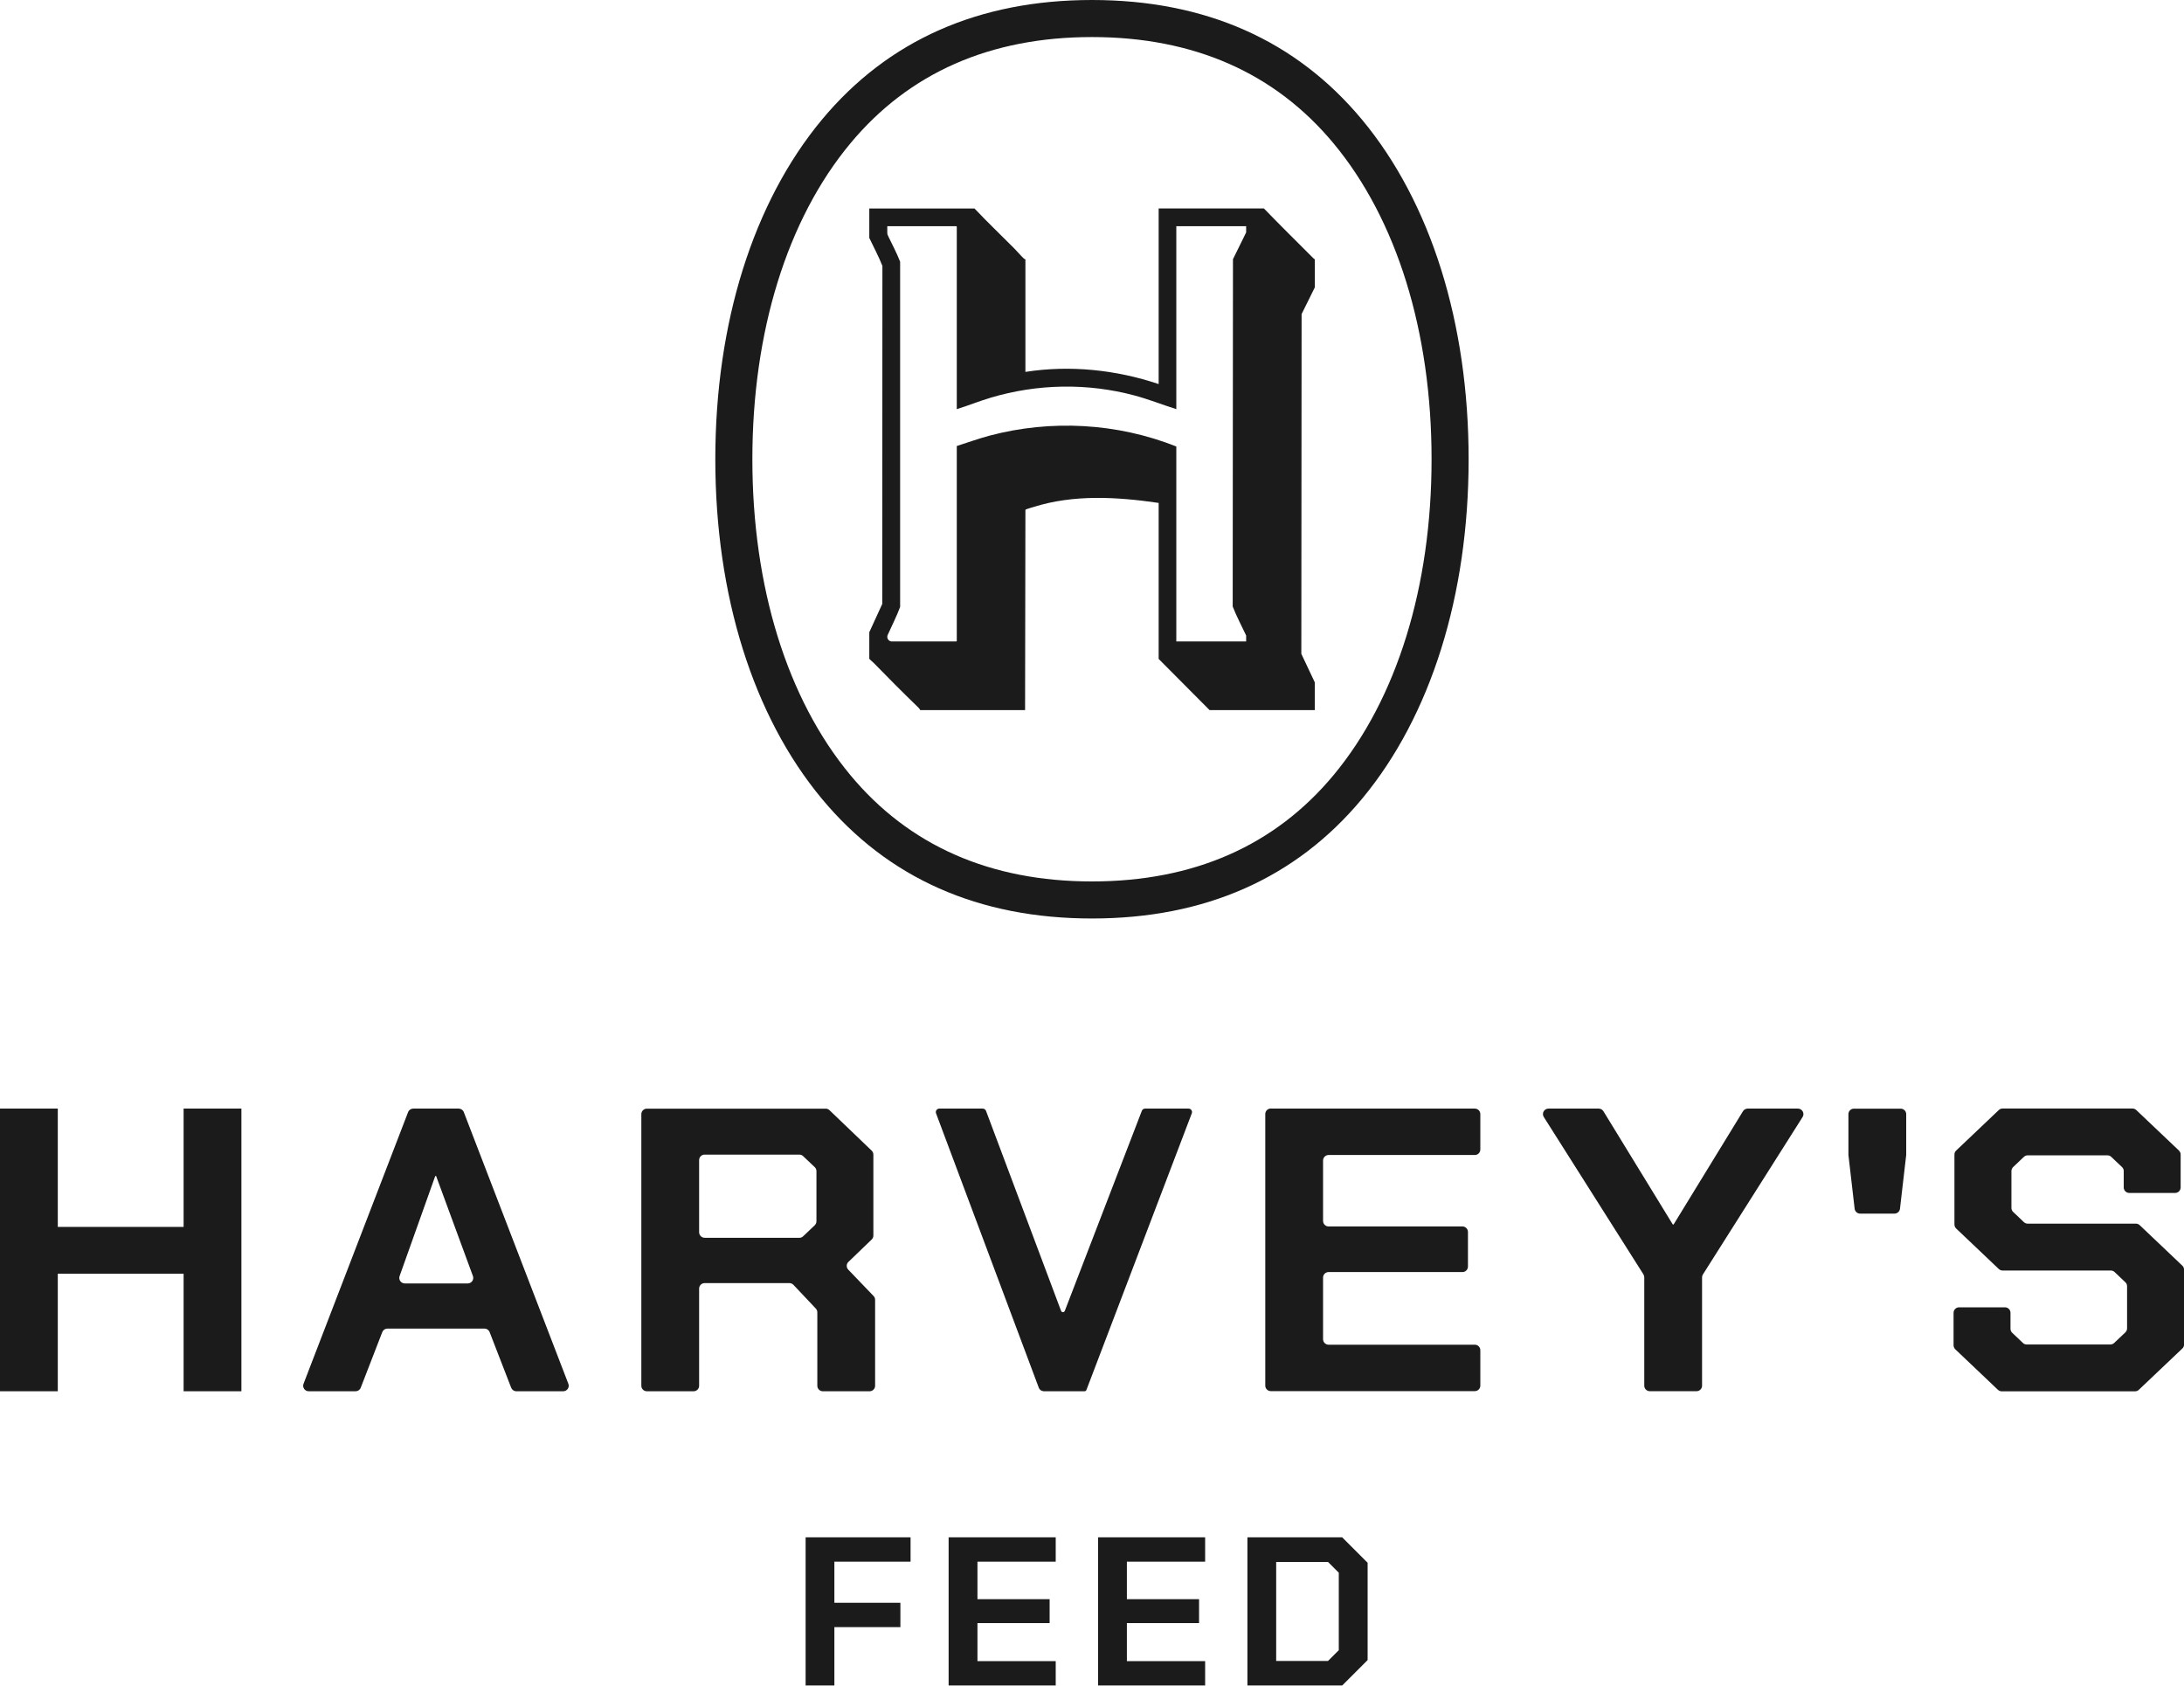
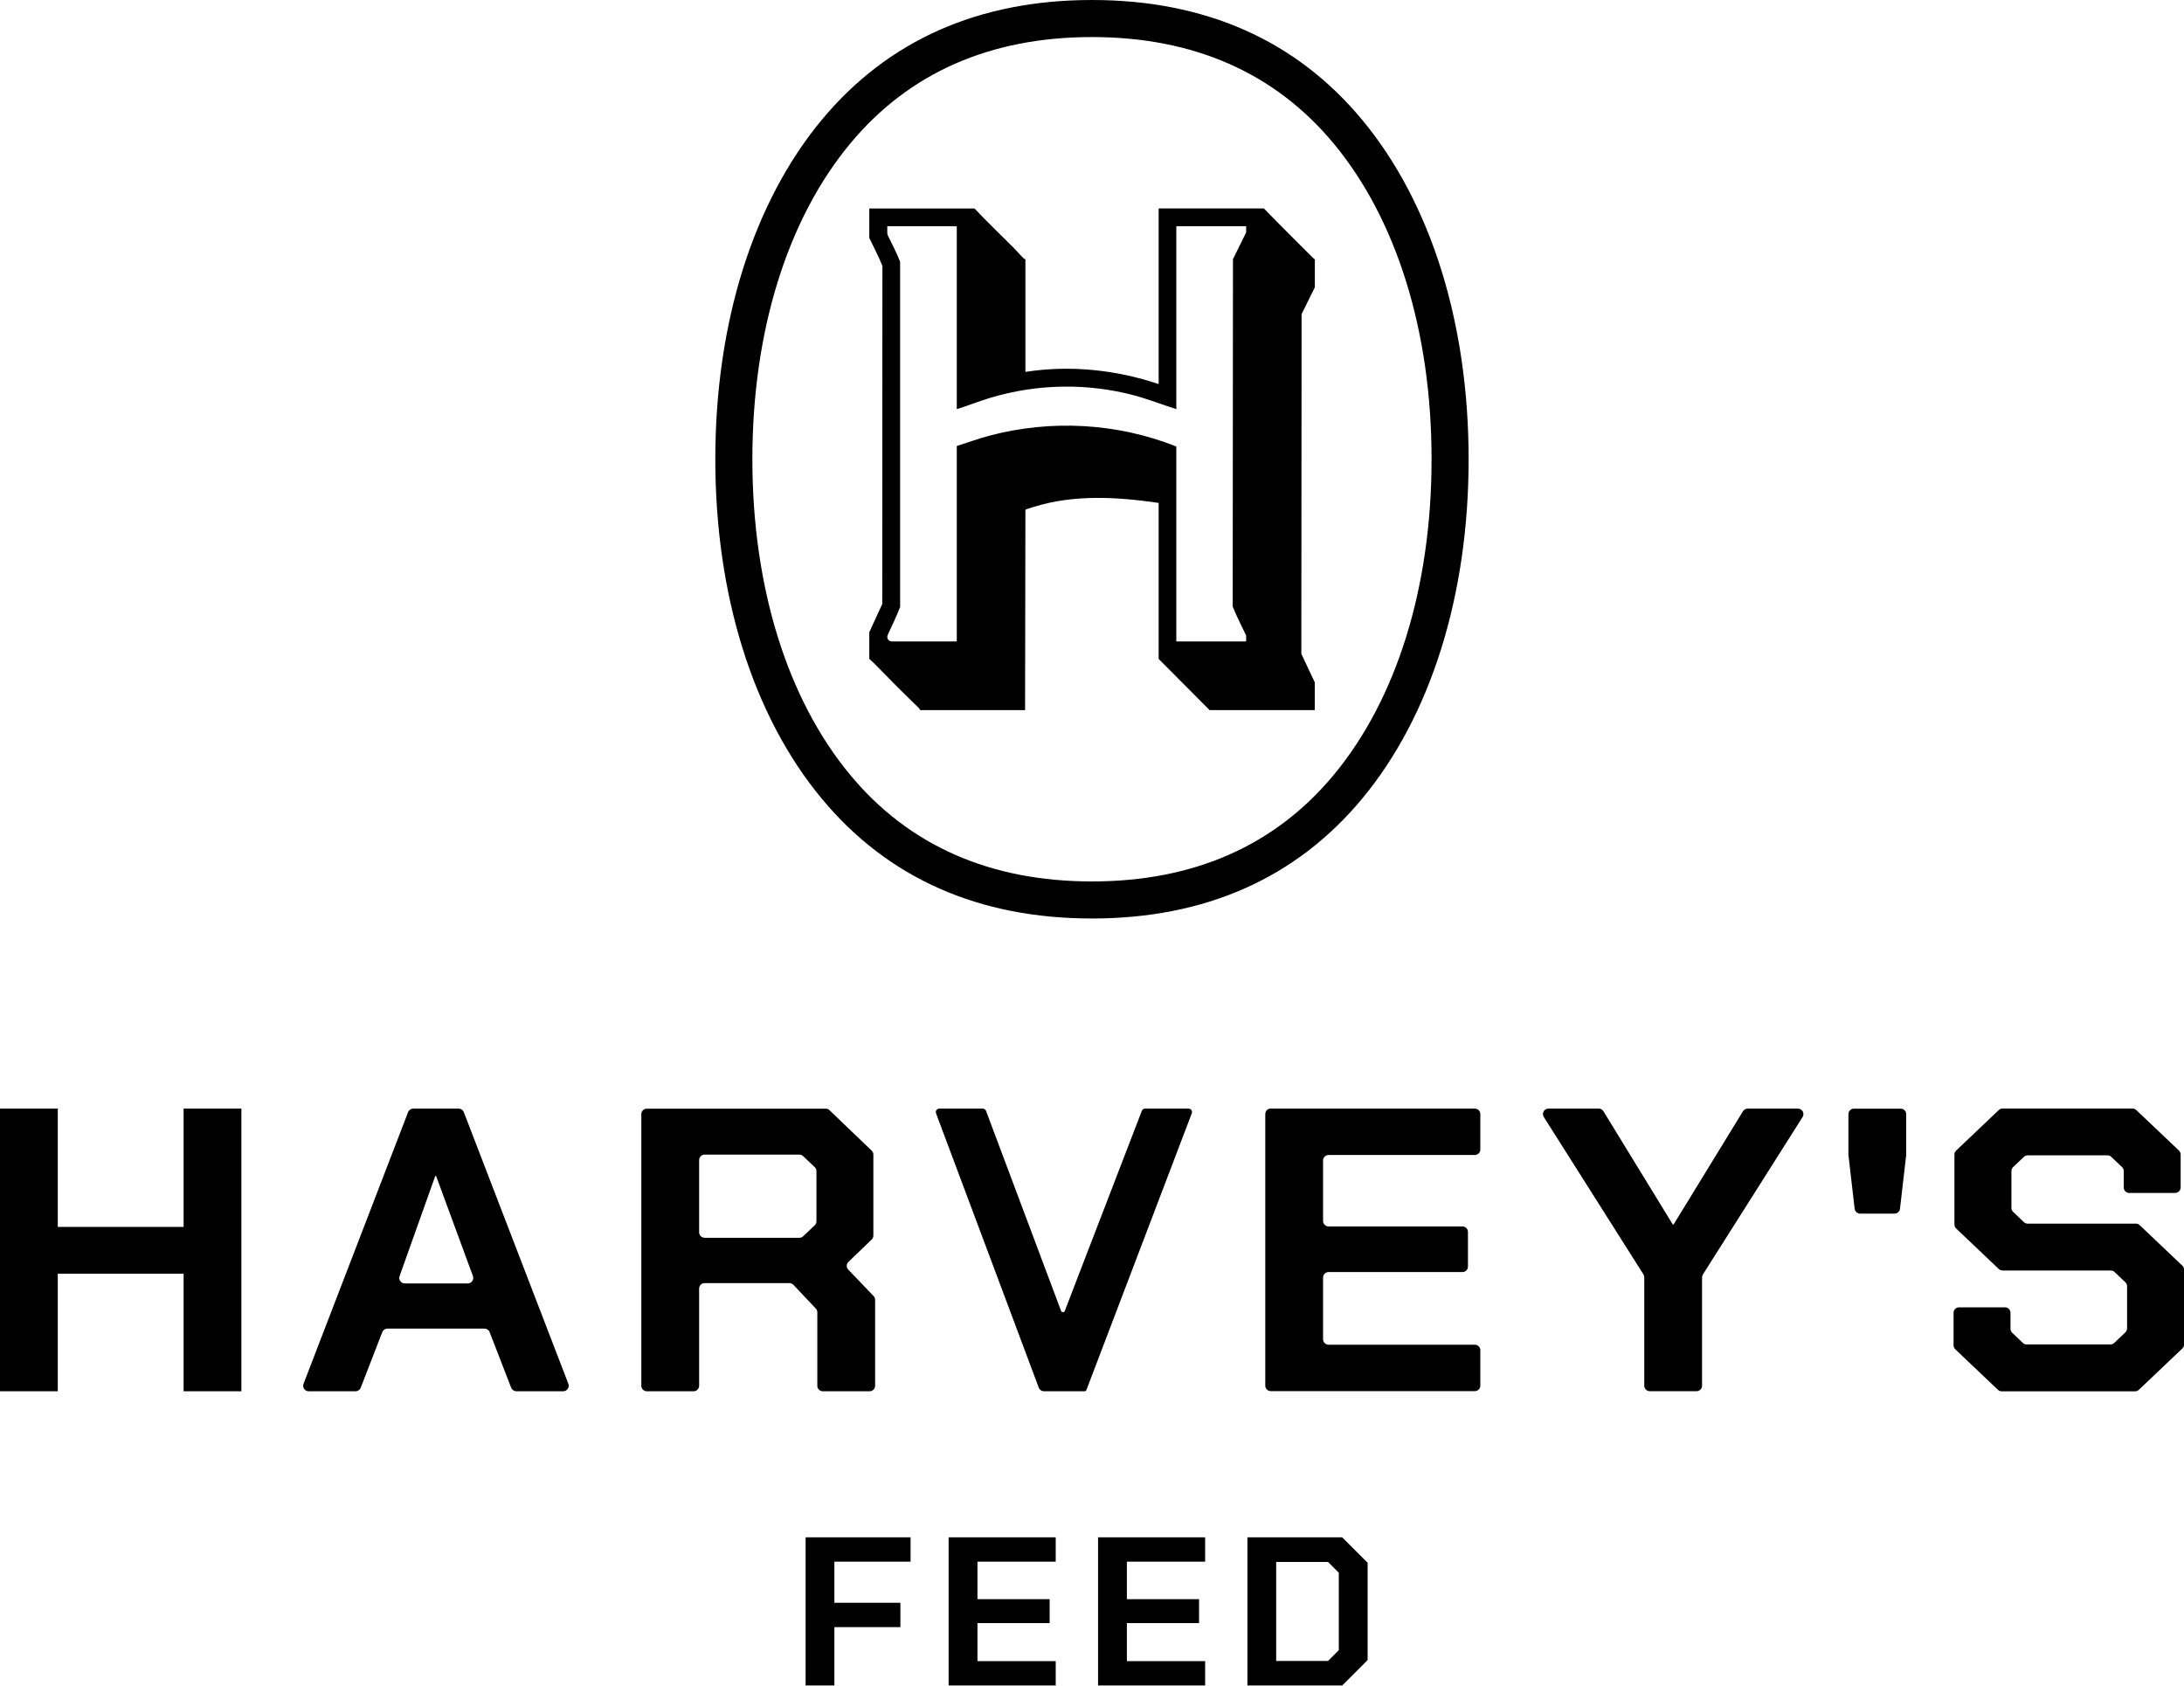
<svg xmlns="http://www.w3.org/2000/svg" id="Layer_2" data-name="Layer 2" viewBox="0 0 326.51 251.99">
  <defs>
-     <style>
-       .cls-1 {
-         fill: #1b1b1b;
-       }
-     </style>
  </defs>
  <g id="Layer_1-2" data-name="Layer 1">
    <path class="cls-1" d="M0,165.74h8.64v17.69h18.81v-17.69h8.64v42.26h-8.64v-17.57H8.64v17.57H0v-42.26ZM61.82,165.74h6.75c.34,0,.65.21.77.53l15.63,40.61c.21.54-.19,1.12-.77,1.12h-7.01c-.34,0-.64-.21-.77-.53l-3.22-8.31c-.12-.32-.43-.53-.77-.53h-14.51c-.34,0-.64.21-.77.53l-3.22,8.31c-.12.32-.43.53-.77.53h-7.01c-.58,0-.98-.58-.77-1.12l15.63-40.61c.12-.32.43-.53.77-.53ZM69.93,191.88c.57,0,.97-.57.77-1.11l-5.5-14.95h-.13l-5.33,14.96c-.19.54.21,1.1.78,1.1h9.41ZM130.83,194.33v12.85c0,.45-.37.82-.82.82h-7c-.45,0-.82-.37-.82-.82v-10.98c0-.21-.08-.41-.22-.56l-3.35-3.55c-.16-.16-.37-.26-.6-.26h-12.68c-.45,0-.82.37-.82.82v14.53c0,.45-.37.82-.82.82h-7c-.45,0-.82-.37-.82-.82v-40.61c0-.45.37-.82.82-.82h26.74c.21,0,.42.08.57.23l6.31,6.05c.16.16.25.37.25.59v12.1c0,.22-.09.44-.25.59l-3.48,3.35c-.33.31-.34.83-.02,1.16l3.78,3.94c.15.15.23.36.23.57ZM105.34,185.06h14.16c.21,0,.41-.08.57-.23l1.73-1.64c.16-.16.26-.37.26-.6v-7.5c0-.23-.09-.44-.26-.6l-1.73-1.64c-.15-.15-.36-.23-.57-.23h-14.16c-.45,0-.82.37-.82.82v10.79c0,.45.37.82.82.82ZM177.69,165.74h-6.5c-.22,0-.42.14-.49.35l-11.51,29.89c-.1.26-.47.26-.56,0l-11.22-29.9c-.08-.2-.27-.34-.49-.34h-6.49c-.36,0-.62.36-.49.71l15.36,41.02c.12.32.43.53.77.53h6.07c.12,0,.24-.08.28-.19l15.76-41.38c.12-.34-.14-.69-.49-.69ZM189.98,165.74h30.51c.45,0,.82.37.82.82v5.3c0,.45-.37.82-.82.82h-21.87c-.45,0-.82.37-.82.82v9.04c0,.45.37.82.82.82h20.02c.45,0,.82.37.82.82v5.18c0,.45-.37.82-.82.82h-20.02c-.45,0-.82.37-.82.82v9.22c0,.45.37.82.82.82h21.87c.45,0,.82.37.82.82v5.3c0,.45-.37.82-.82.82h-30.51c-.45,0-.82-.37-.82-.82v-40.61c0-.45.37-.82.82-.82ZM245.7,190.53l-14.9-23.53c-.35-.55.05-1.26.7-1.26h7.51c.29,0,.55.15.7.39l10.37,16.93h.13l10.37-16.93c.15-.24.42-.39.7-.39h7.51c.65,0,1.04.72.7,1.26l-14.9,23.53c-.08.13-.13.28-.13.44v16.2c0,.45-.37.82-.82.82h-7c-.45,0-.82-.37-.82-.82v-16.2c0-.16-.04-.31-.13-.44ZM276.34,172.58v-6.01c0-.45.37-.82.82-.82h7c.45,0,.82.37.82.82v6.01s0,.06,0,.09l-.93,8.04c-.05.42-.4.73-.82.73h-5.14c-.42,0-.77-.31-.82-.73l-.93-8.04s0-.06,0-.09ZM292.06,201.13v-4.86c0-.45.37-.82.82-.82h6.87c.45,0,.82.37.82.82v2.39c0,.23.09.44.26.6l1.6,1.52c.15.15.36.23.57.23h12.5c.21,0,.41-.08.57-.23l1.67-1.58c.16-.16.26-.37.26-.6v-6.3c0-.23-.09-.44-.26-.6l-1.6-1.52c-.15-.15-.36-.23-.57-.23h-16.18c-.21,0-.41-.08-.57-.23l-6.37-6.05c-.16-.16-.26-.37-.26-.6v-10.46c0-.23.09-.44.26-.6l6.37-6.05c.15-.15.36-.23.57-.23h19.42c.21,0,.41.08.57.23l6.37,6.05c.16.16.26.37.26.6v4.92c0,.45-.37.82-.82.82h-6.87c-.45,0-.82-.37-.82-.82v-2.45c0-.23-.09-.44-.26-.6l-1.6-1.52c-.15-.15-.36-.23-.57-.23h-11.93c-.21,0-.41.08-.57.23l-1.6,1.52c-.16.16-.26.37-.26.6v5.51c0,.23.09.44.26.6l1.6,1.52c.15.15.36.23.57.23h16.18c.21,0,.41.08.57.23l6.37,6.05c.16.16.26.37.26.6v11.19c0,.23-.09.44-.26.6l-6.5,6.17c-.15.15-.36.23-.57.23h-19.93c-.21,0-.41-.08-.57-.23l-6.37-6.05c-.16-.16-.26-.37-.26-.6ZM163.25,5.54c15.21,0,27.36,5.35,36.13,15.91,9.44,11.37,14.64,28.13,14.64,47.21s-5.2,35.85-14.64,47.21c-8.77,10.56-20.92,15.91-36.13,15.91s-27.36-5.35-36.13-15.91c-9.44-11.37-14.64-28.13-14.64-47.21s5.2-35.85,14.64-47.21c8.77-10.56,20.92-15.91,36.13-15.91M163.25,0c-16.93,0-30.52,6.03-40.39,17.91-10.26,12.36-15.92,30.38-15.92,50.75s5.65,38.39,15.92,50.75c9.87,11.89,23.46,17.91,40.39,17.91s30.52-6.03,40.39-17.91c10.26-12.36,15.92-30.38,15.92-50.75s-5.65-38.39-15.92-50.75C193.78,6.03,180.19,0,163.25,0h0ZM196.56,42.98l-1.97,3.98-.04,50.79,2.01,4.26v4.15h-15.73s-7.61-7.65-7.61-7.65v-23.32s0,0,0,0c-6.21-.91-12.69-1.29-18.68.6-.25.08-.99.28-1.17.38-.03.02-.06.03-.07.07l-.05,29.92h-15.68c-.09-.21-.29-.4-.46-.56-2.2-2.13-4.37-4.31-6.5-6.5-.09-.09-.65-.56-.65-.62v-3.96s1.94-4.23,1.94-4.23l.02-50.53c-.56-1.43-1.3-2.8-1.96-4.19v-4.4h15.73c1.91,2.03,3.97,3.98,5.94,5.97.45.46.98,1.08,1.44,1.52.03.03.23.11.23.12v16.82c6.66-1.04,13.56-.32,19.92,1.82v-26.26s15.73,0,15.73,0c2.35,2.43,4.78,4.83,7.18,7.23.13.13.28.3.44.38v4.19ZM175.86,61.17s0,0,0,0c-2.08-.66-4.12-1.47-6.23-2.04-7.06-1.89-14.53-1.76-21.53.33-1.71.51-3.36,1.18-5.06,1.71v-27.28s-.07-.07-.07-.07h-10.32s0,.98,0,.98c0,.15.03.29.1.43.62,1.29,1.3,2.56,1.82,3.9v51.61c-.53,1.43-1.24,2.8-1.86,4.19-.04.09-.06.19-.06.28h0c0,.38.31.69.69.69h9.63s.07-.07.07-.07v-29.15c1.62-.51,3.22-1.1,4.87-1.54,9.22-2.45,19.1-1.9,27.95,1.61v29.15s10.44,0,10.44,0v-.89c-.68-1.44-1.43-2.85-2.01-4.33l.04-51.93,1.97-4v-.93s-10.44,0-10.44,0v27.35ZM120.44,229.84h15.69v3.64h-11.39v6.14h9.87v3.64h-9.87v8.73h-4.3v-22.14ZM141.82,229.84h16.01v3.64h-11.7v5.6h10.79v3.58h-10.79v5.69h11.7v3.64h-16.01v-22.14ZM164.16,229.84h16.01v3.64h-11.7v5.6h10.79v3.58h-10.79v5.69h11.7v3.64h-16.01v-22.14ZM186.49,229.84h14.17l3.8,3.8v14.55l-3.8,3.8h-14.17v-22.14ZM198.54,248.32l1.61-1.61v-11.58l-1.61-1.61h-7.75v14.8h7.75Z" />
  </g>
</svg>
